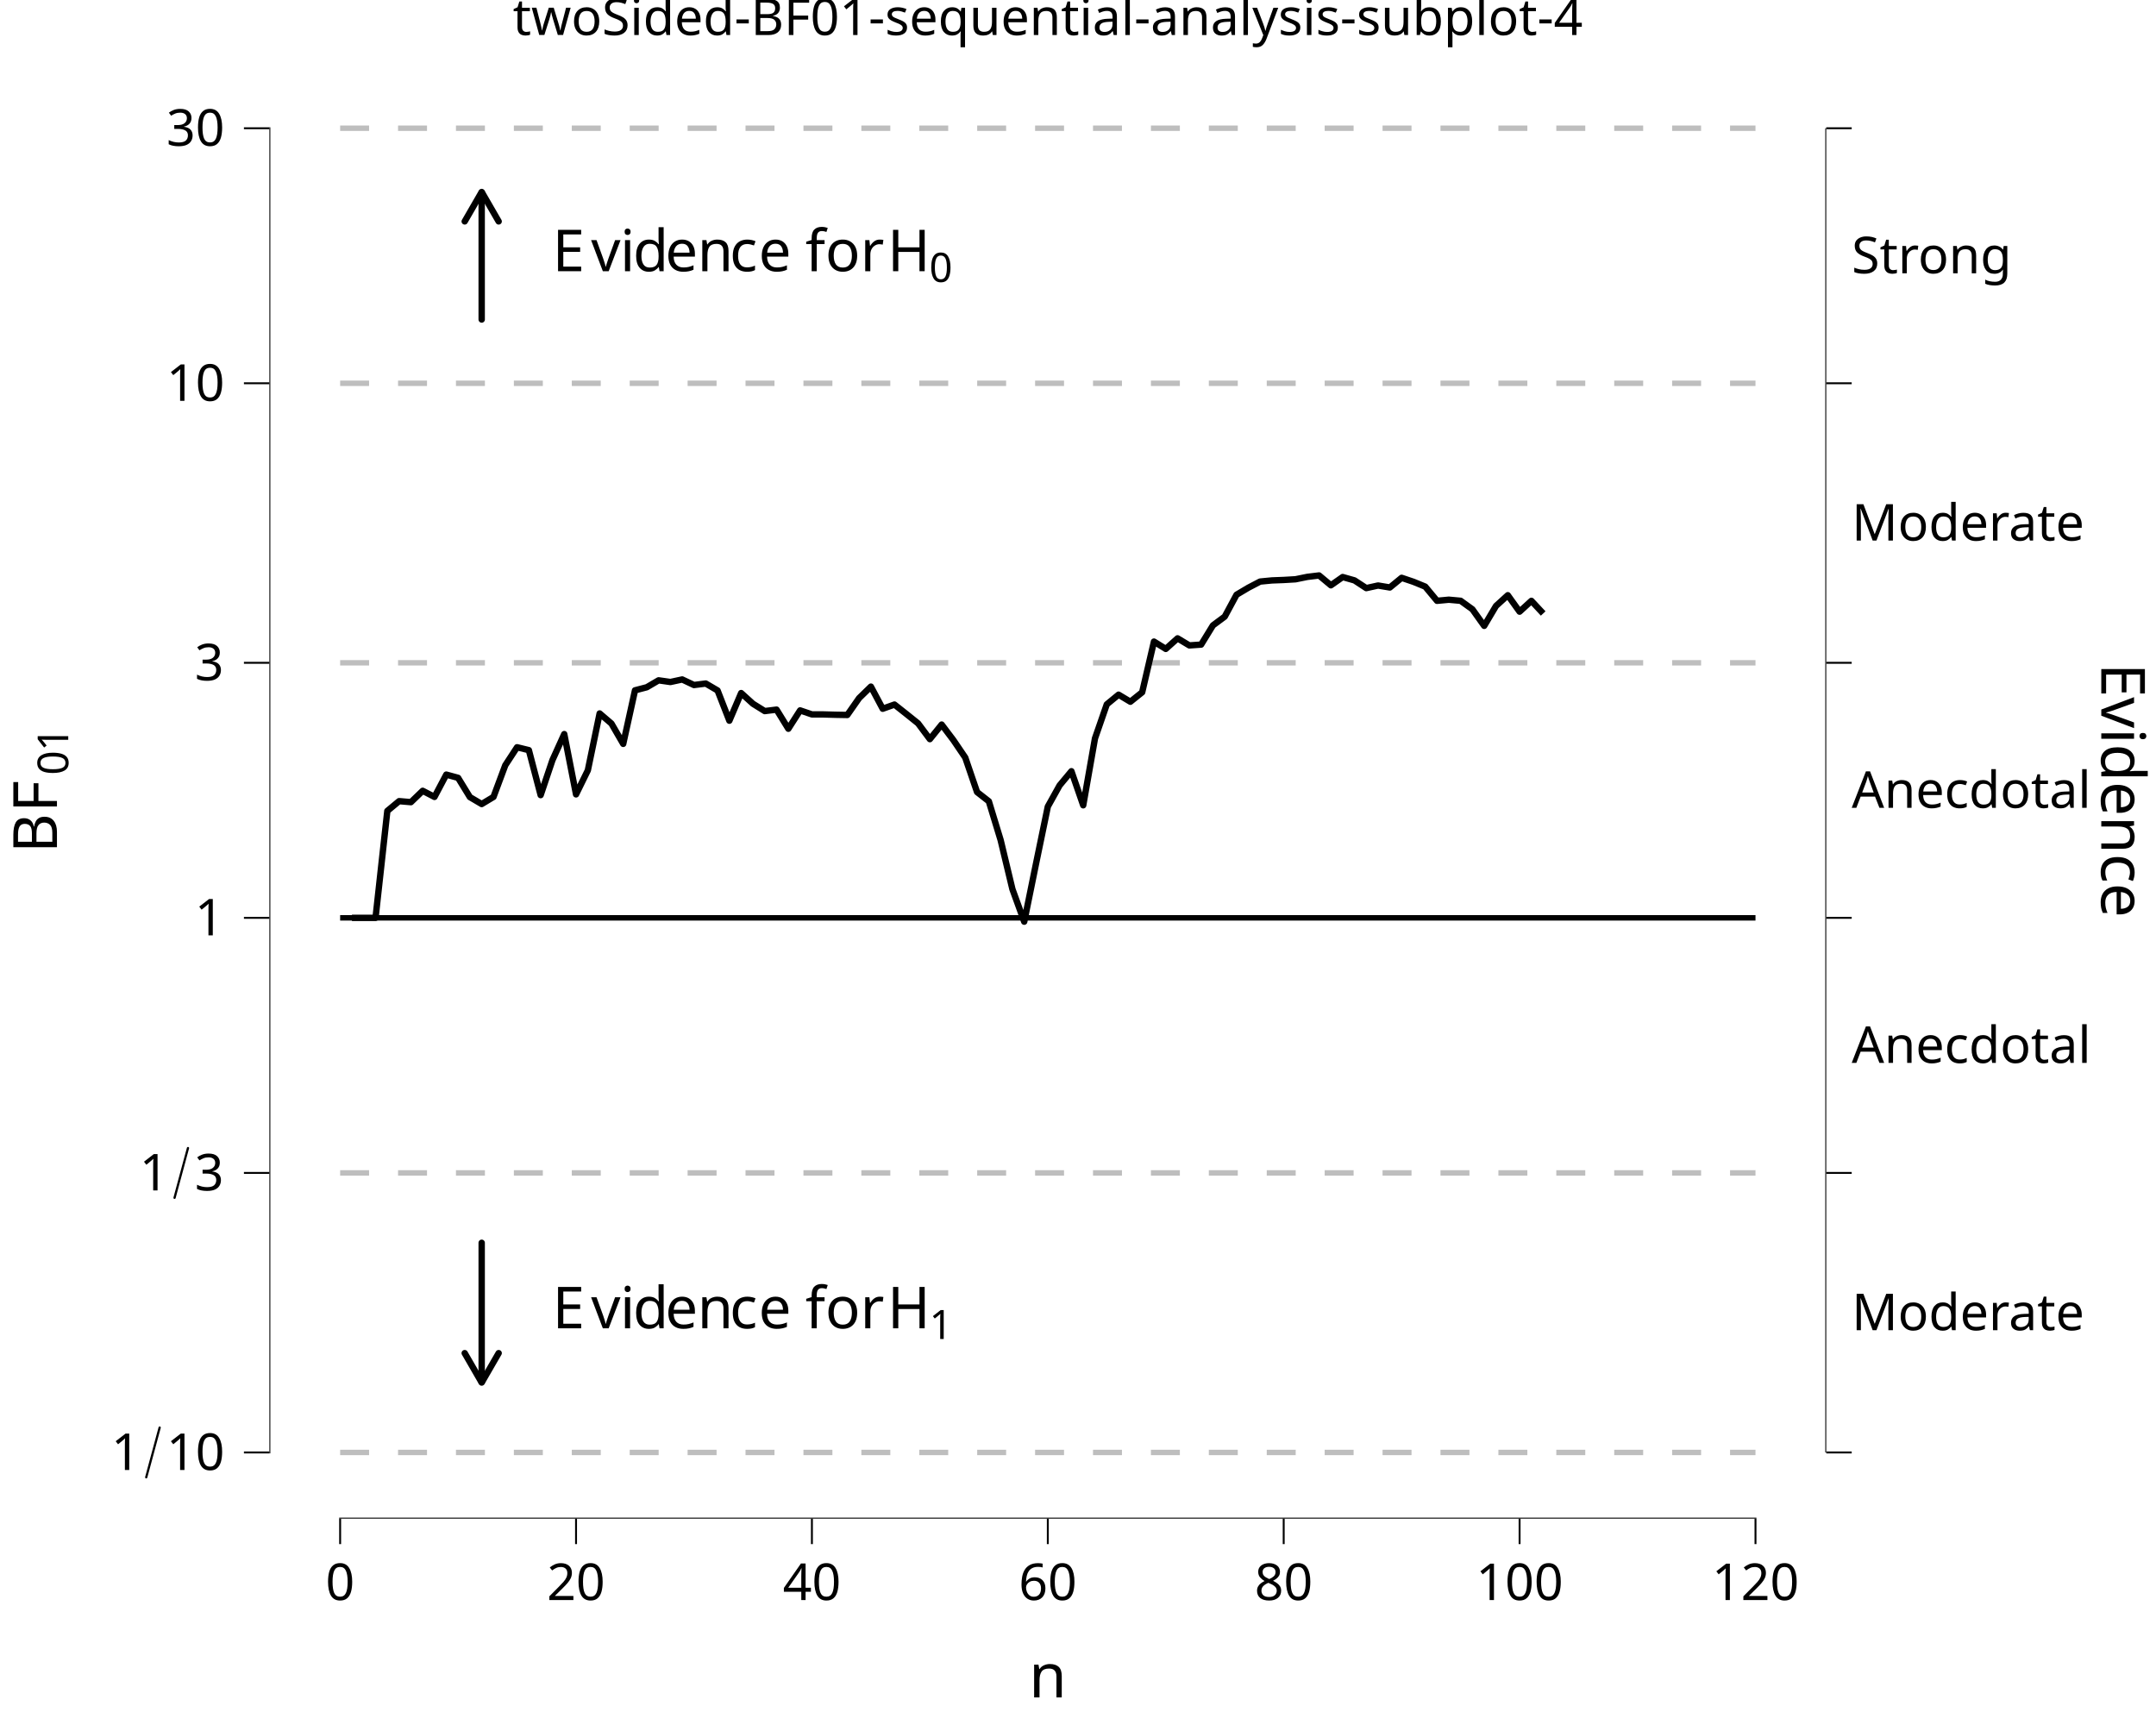
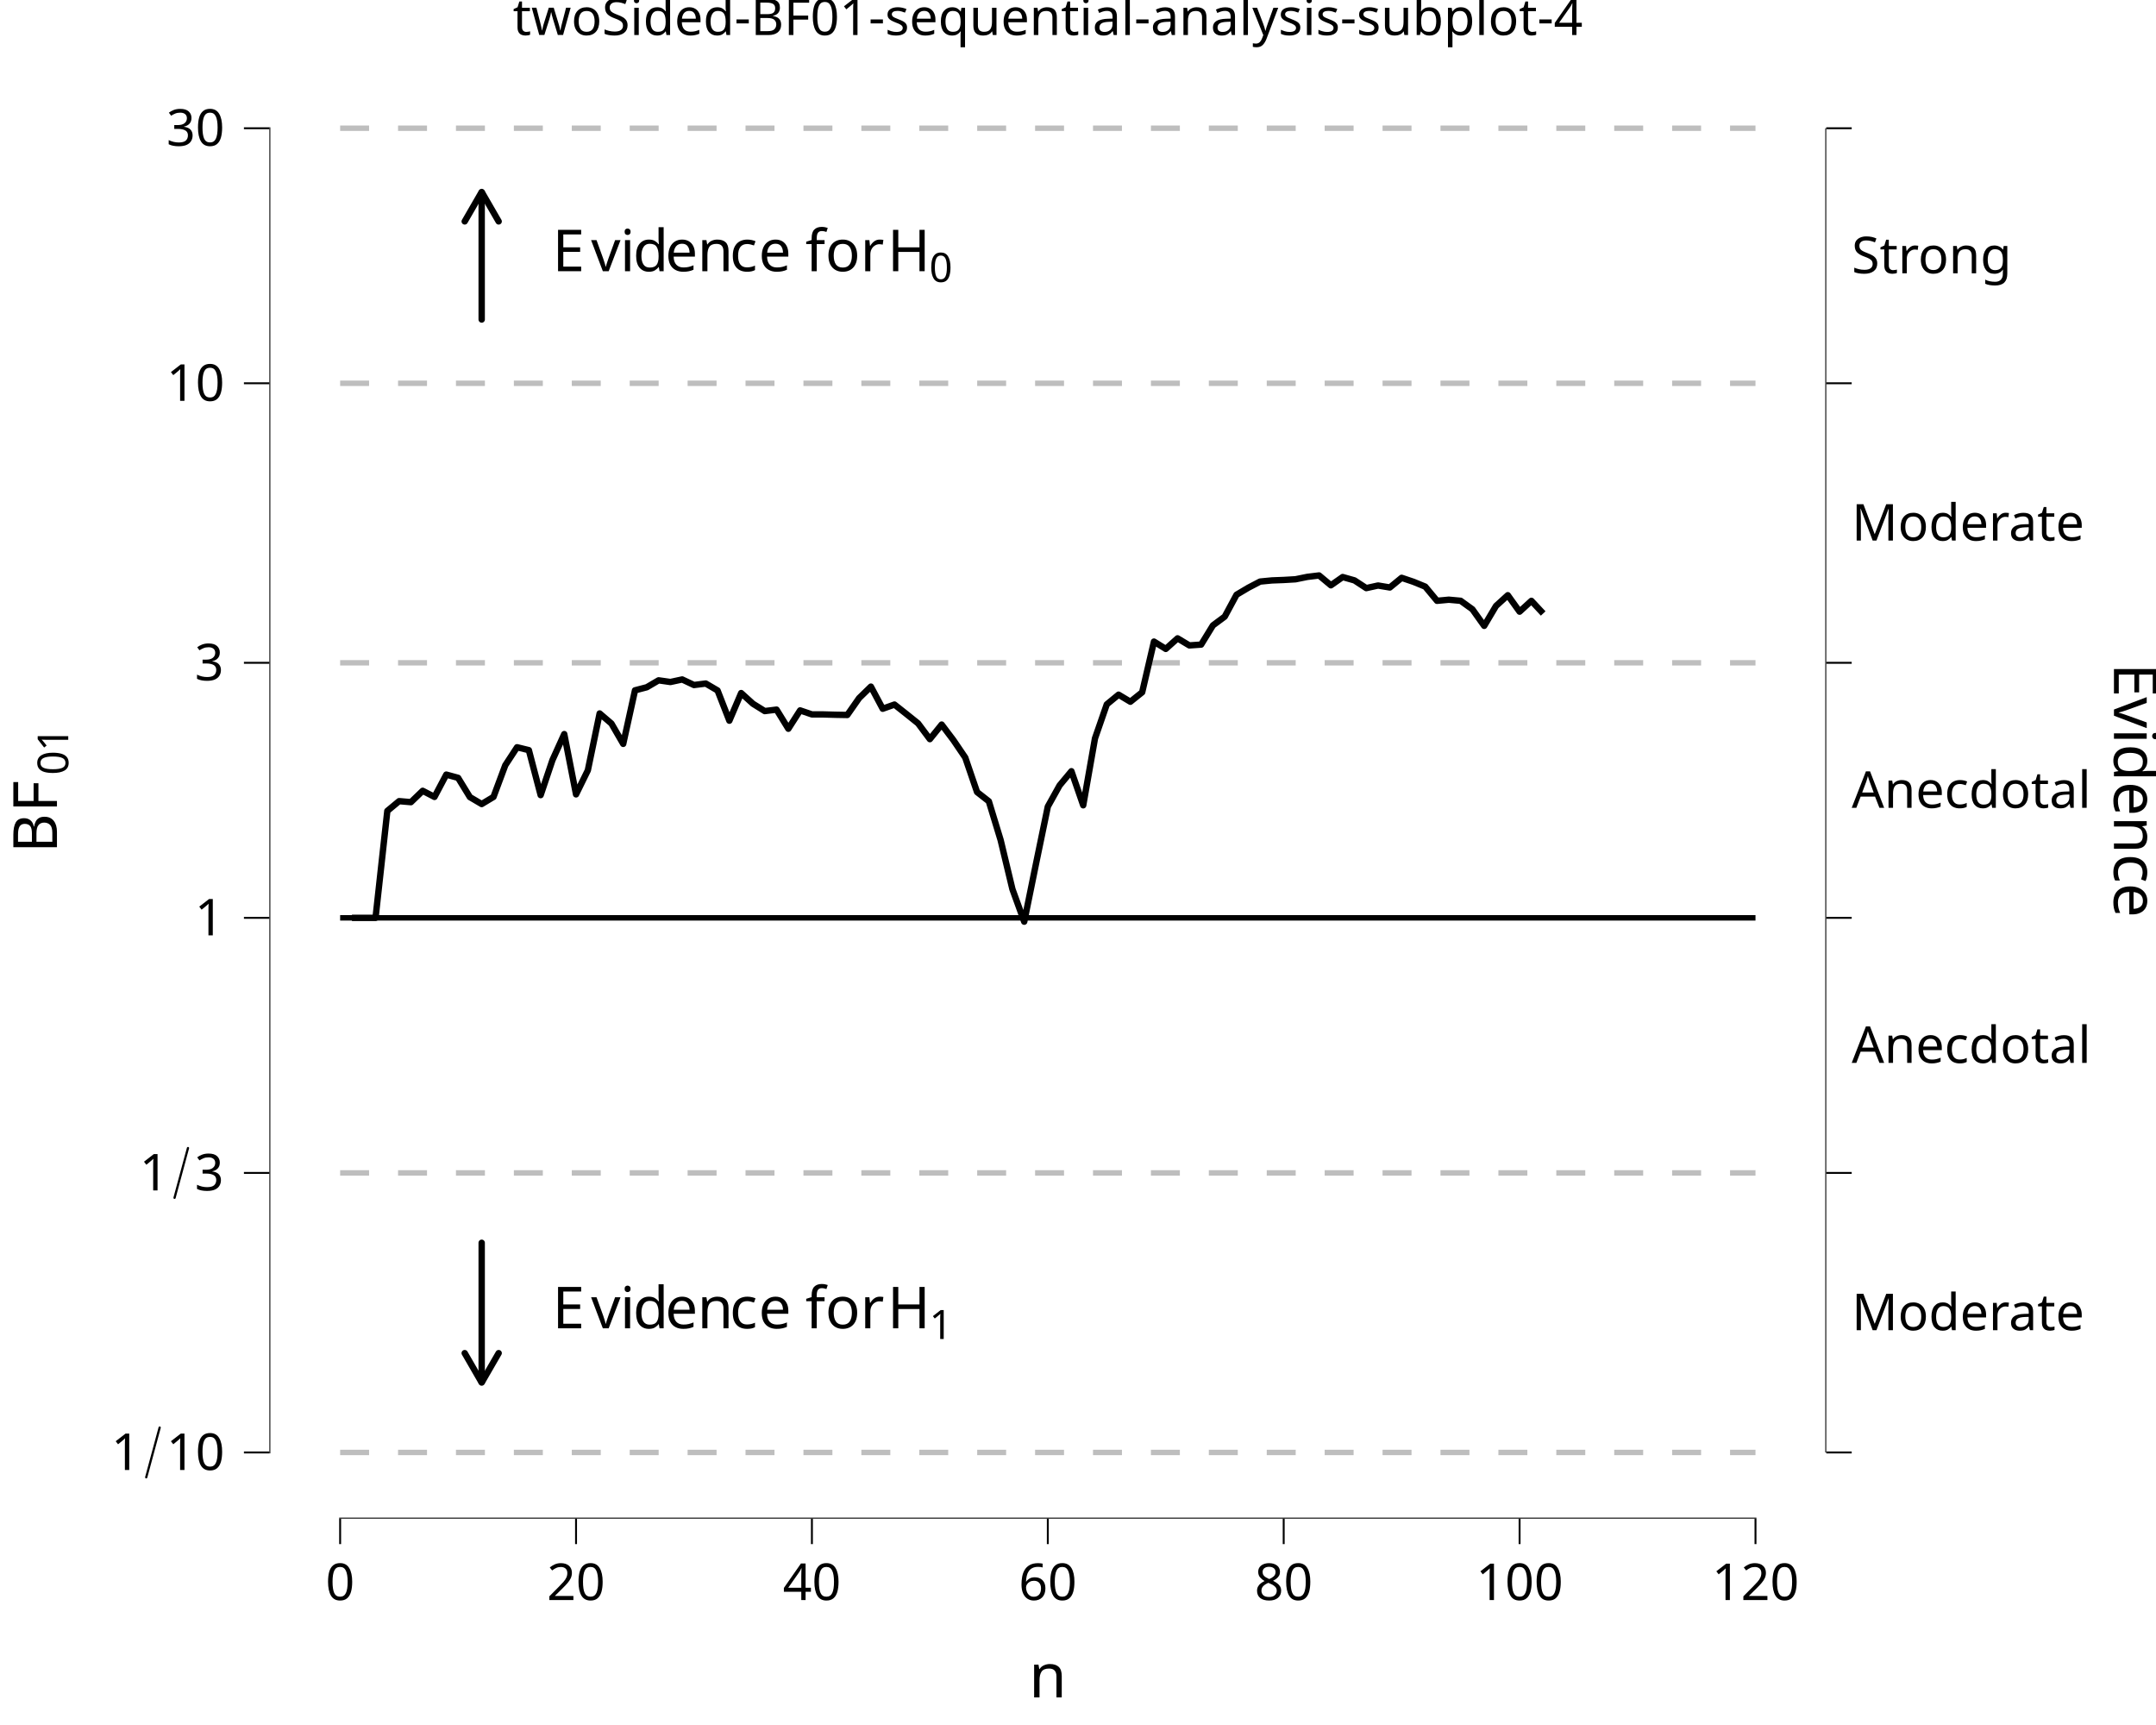
<svg xmlns="http://www.w3.org/2000/svg" class="svglite" data-engine-version="2.0" width="720.00pt" height="576.00pt" viewBox="0 0 720.00 576.00">
  <defs>
    <style type="text/css">
    .svglite line, .svglite polyline, .svglite polygon, .svglite path, .svglite rect, .svglite circle {
      fill: none;
      stroke: #000000;
      stroke-linecap: round;
      stroke-linejoin: round;
      stroke-miterlimit: 10.00;
    }
  </style>
  </defs>
  <rect width="100%" height="100%" style="stroke: none; fill: #FFFFFF;" />
  <defs>
    <clipPath id="cpMC4wMHw3MjAuMDB8MC4wMHw1NzYuMDA=">
      <rect x="0.00" y="0.00" width="720.00" height="576.00" />
    </clipPath>
  </defs>
  <g clip-path="url(#cpMC4wMHw3MjAuMDB8MC4wMHw1NzYuMDA=)">
    <rect x="-0" y="0.00" width="720.00" height="576.00" style="stroke-width: 10.67; stroke: none;" />
  </g>
  <defs>
    <clipPath id="cpODkuOTZ8NjA5Ljg4fDIwLjcxfDUwNy4wOQ==">
      <rect x="89.96" y="20.71" width="519.92" height="486.39" />
    </clipPath>
  </defs>
  <g clip-path="url(#cpODkuOTZ8NjA5Ljg4fDIwLjcxfDUwNy4wOQ==)">
    <rect x="89.96" y="20.71" width="519.92" height="486.39" style="stroke-width: 10.67; stroke: none;" />
    <line x1="113.59" y1="484.99" x2="586.25" y2="484.99" style="stroke-width: 1.81; stroke: #BEBEBE; stroke-dasharray: 9.67,9.67; stroke-linecap: butt;" />
    <line x1="113.59" y1="391.65" x2="586.25" y2="391.65" style="stroke-width: 1.81; stroke: #BEBEBE; stroke-dasharray: 9.67,9.67; stroke-linecap: butt;" />
    <line x1="113.59" y1="306.48" x2="586.25" y2="306.48" style="stroke-width: 1.81; stroke-linecap: butt;" />
    <line x1="113.59" y1="221.32" x2="586.25" y2="221.32" style="stroke-width: 1.81; stroke: #BEBEBE; stroke-dasharray: 9.67,9.67; stroke-linecap: butt;" />
    <line x1="113.59" y1="127.98" x2="586.25" y2="127.98" style="stroke-width: 1.81; stroke: #BEBEBE; stroke-dasharray: 9.67,9.67; stroke-linecap: butt;" />
    <line x1="113.59" y1="42.82" x2="586.25" y2="42.82" style="stroke-width: 1.81; stroke: #BEBEBE; stroke-dasharray: 9.67,9.67; stroke-linecap: butt;" />
    <polyline points="117.53,306.48 121.47,306.48 125.41,306.48 129.35,270.78 133.29,267.51 137.23,267.85 141.16,264.06 145.10,266.10 149.04,258.65 152.98,259.73 156.92,266.16 160.86,268.48 164.80,266.11 168.74,255.53 172.67,249.52 176.61,250.48 180.55,265.50 184.49,253.81 188.43,245.12 192.37,265.25 196.31,257.22 200.25,238.23 204.18,241.59 208.12,248.39 212.06,230.51 216.00,229.48 219.94,227.17 223.88,227.73 227.82,226.88 231.76,228.74 235.69,228.24 239.63,230.55 243.57,240.65 247.51,231.42 251.45,234.99 255.39,237.44 259.33,236.95 263.27,243.34 267.20,237.21 271.14,238.55 275.08,238.56 279.02,238.67 282.96,238.74 286.90,233.11 290.84,229.27 294.78,236.66 298.71,235.26 302.65,238.38 306.59,241.54 310.53,246.81 314.47,241.94 318.41,247.16 322.35,252.97 326.29,264.48 330.22,267.56 334.16,280.50 338.10,296.91 342.04,307.76 345.98,288.39 349.92,269.33 353.86,262.25 357.80,257.52 361.74,268.90 365.67,246.56 369.61,235.20 373.55,231.96 377.49,234.32 381.43,231.16 385.37,214.23 389.31,216.68 393.25,213.15 397.18,215.51 401.12,215.24 405.06,208.82 409.00,205.90 412.94,198.59 416.88,196.25 420.82,194.19 424.76,193.81 428.69,193.66 432.63,193.43 436.57,192.63 440.51,192.15 444.45,195.44 448.39,192.68 452.33,193.80 456.27,196.38 460.20,195.51 464.14,196.17 468.08,192.94 472.02,194.27 475.96,195.88 479.90,200.62 483.84,200.25 487.78,200.61 491.71,203.45 495.65,208.98 499.59,202.34 503.53,198.75 507.47,204.24 511.41,200.63 515.35,204.85 " style="stroke-width: 2.13; stroke-linecap: butt;" />
    <line x1="160.86" y1="414.98" x2="160.86" y2="461.65" style="stroke-width: 2.13; stroke-linejoin: bevel;" />
    <polyline points="155.19,451.83 160.86,461.65 166.53,451.83 " style="stroke-width: 2.13; stroke-linejoin: bevel;" />
    <line x1="160.86" y1="106.69" x2="160.86" y2="64.11" style="stroke-width: 2.13; stroke-linejoin: bevel;" />
    <polyline points="166.53,73.93 160.86,64.11 155.19,73.93 " style="stroke-width: 2.13; stroke-linejoin: bevel;" />
    <text x="184.49" y="443.54" style="font-size: 19.35px; font-family: sans;" textLength="12.91px" lengthAdjust="spacingAndGlyphs">E</text>
    <text x="197.40" y="443.54" style="font-size: 19.35px; font-family: sans;" textLength="9.68px" lengthAdjust="spacingAndGlyphs">v</text>
    <text x="207.08" y="443.54" style="font-size: 19.35px; font-family: sans;" textLength="4.30px" lengthAdjust="spacingAndGlyphs">i</text>
    <text x="211.38" y="443.54" style="font-size: 19.35px; font-family: sans;" textLength="10.76px" lengthAdjust="spacingAndGlyphs">d</text>
    <text x="222.14" y="443.54" style="font-size: 19.35px; font-family: sans;" textLength="10.76px" lengthAdjust="spacingAndGlyphs">e</text>
    <text x="232.90" y="443.54" style="font-size: 19.35px; font-family: sans;" textLength="10.76px" lengthAdjust="spacingAndGlyphs">n</text>
    <text x="243.66" y="443.54" style="font-size: 19.35px; font-family: sans;" textLength="9.68px" lengthAdjust="spacingAndGlyphs">c</text>
    <text x="253.34" y="443.54" style="font-size: 19.35px; font-family: sans;" textLength="10.76px" lengthAdjust="spacingAndGlyphs">e</text>
    <text x="264.10" y="443.54" style="font-size: 19.35px; font-family: sans;" textLength="4.84px" lengthAdjust="spacingAndGlyphs"> </text>
    <text x="268.94" y="443.54" style="font-size: 19.35px; font-family: sans;" textLength="22.58px" lengthAdjust="spacingAndGlyphs">for</text>
    <text x="291.52" y="443.54" style="font-size: 19.35px; font-family: sans;" textLength="4.84px" lengthAdjust="spacingAndGlyphs"> </text>
    <text x="296.36" y="443.54" style="font-size: 19.35px; font-family: sans;" textLength="13.98px" lengthAdjust="spacingAndGlyphs">H</text>
    <text x="310.34" y="447.12" style="font-size: 13.54px; font-family: sans;" textLength="7.53px" lengthAdjust="spacingAndGlyphs">1</text>
    <text x="184.49" y="90.56" style="font-size: 19.35px; font-family: sans;" textLength="12.91px" lengthAdjust="spacingAndGlyphs">E</text>
    <text x="197.40" y="90.56" style="font-size: 19.35px; font-family: sans;" textLength="9.68px" lengthAdjust="spacingAndGlyphs">v</text>
    <text x="207.08" y="90.56" style="font-size: 19.35px; font-family: sans;" textLength="4.30px" lengthAdjust="spacingAndGlyphs">i</text>
    <text x="211.38" y="90.56" style="font-size: 19.35px; font-family: sans;" textLength="10.76px" lengthAdjust="spacingAndGlyphs">d</text>
    <text x="222.14" y="90.56" style="font-size: 19.35px; font-family: sans;" textLength="10.76px" lengthAdjust="spacingAndGlyphs">e</text>
    <text x="232.90" y="90.56" style="font-size: 19.35px; font-family: sans;" textLength="10.76px" lengthAdjust="spacingAndGlyphs">n</text>
    <text x="243.66" y="90.56" style="font-size: 19.35px; font-family: sans;" textLength="9.68px" lengthAdjust="spacingAndGlyphs">c</text>
    <text x="253.34" y="90.56" style="font-size: 19.35px; font-family: sans;" textLength="10.76px" lengthAdjust="spacingAndGlyphs">e</text>
    <text x="264.10" y="90.56" style="font-size: 19.35px; font-family: sans;" textLength="4.84px" lengthAdjust="spacingAndGlyphs"> </text>
    <text x="268.94" y="90.56" style="font-size: 19.35px; font-family: sans;" textLength="22.58px" lengthAdjust="spacingAndGlyphs">for</text>
    <text x="291.52" y="90.56" style="font-size: 19.35px; font-family: sans;" textLength="4.84px" lengthAdjust="spacingAndGlyphs"> </text>
    <text x="296.36" y="90.56" style="font-size: 19.35px; font-family: sans;" textLength="13.98px" lengthAdjust="spacingAndGlyphs">H</text>
    <text x="310.34" y="94.14" style="font-size: 13.54px; font-family: sans;" textLength="7.53px" lengthAdjust="spacingAndGlyphs">0</text>
    <line x1="113.27" y1="507.09" x2="586.56" y2="507.09" style="stroke-width: 0.64; stroke-linecap: butt;" />
    <line x1="89.96" y1="485.30" x2="89.96" y2="42.50" style="stroke-width: 0.64; stroke-linecap: butt;" />
    <line x1="609.88" y1="484.99" x2="609.88" y2="42.82" style="stroke-width: 0.64; stroke-linecap: butt;" />
    <rect x="89.96" y="20.71" width="519.92" height="486.39" style="stroke-width: 0.00; stroke: none;" />
  </g>
  <g clip-path="url(#cpMC4wMHw3MjAuMDB8MC4wMHw1NzYuMDA=)">
    <polyline points="89.96,507.09 89.96,20.71 " style="stroke-width: 0.00; stroke: none; stroke-linecap: butt;" />
    <text x="37.13" y="490.84" style="font-size: 17.00px; font-family: sans;" textLength="9.46px" lengthAdjust="spacingAndGlyphs">1</text>
    <polyline points="48.83,493.29 53.32,476.68 " style="stroke-width: 0.75;" />
    <text x="55.57" y="490.84" style="font-size: 17.00px; font-family: sans;" textLength="18.91px" lengthAdjust="spacingAndGlyphs">10</text>
    <text x="46.58" y="397.50" style="font-size: 17.00px; font-family: sans;" textLength="9.46px" lengthAdjust="spacingAndGlyphs">1</text>
    <polyline points="58.29,399.96 62.78,383.35 " style="stroke-width: 0.75;" />
    <text x="65.03" y="397.50" style="font-size: 17.00px; font-family: sans;" textLength="9.46px" lengthAdjust="spacingAndGlyphs">3</text>
    <text x="65.03" y="312.33" style="font-size: 17.00px; font-family: sans;" textLength="9.46px" lengthAdjust="spacingAndGlyphs">1</text>
    <text x="65.03" y="227.17" style="font-size: 17.00px; font-family: sans;" textLength="9.46px" lengthAdjust="spacingAndGlyphs">3</text>
    <text x="55.57" y="133.84" style="font-size: 17.00px; font-family: sans;" textLength="18.91px" lengthAdjust="spacingAndGlyphs">10</text>
    <text x="55.57" y="48.67" style="font-size: 17.00px; font-family: sans;" textLength="18.91px" lengthAdjust="spacingAndGlyphs">30</text>
    <polyline points="81.46,484.99 89.96,484.99 " style="stroke-width: 0.64; stroke-linecap: butt;" />
    <polyline points="81.46,391.65 89.96,391.65 " style="stroke-width: 0.64; stroke-linecap: butt;" />
    <polyline points="81.46,306.48 89.96,306.48 " style="stroke-width: 0.64; stroke-linecap: butt;" />
    <polyline points="81.46,221.32 89.96,221.32 " style="stroke-width: 0.64; stroke-linecap: butt;" />
    <polyline points="81.46,127.98 89.96,127.98 " style="stroke-width: 0.64; stroke-linecap: butt;" />
    <polyline points="81.46,42.82 89.96,42.82 " style="stroke-width: 0.64; stroke-linecap: butt;" />
    <polyline points="609.88,507.09 609.88,20.71 " style="stroke-width: 0.00; stroke: none; stroke-linecap: butt;" />
-     <polyline points="609.88,484.99 618.38,484.99 " style="stroke-width: 0.64; stroke-linecap: butt;" />
-     <polyline points="609.88,438.32 618.38,438.32 " style="stroke-width: 0.64; stroke: none; stroke-linecap: butt;" />
-     <polyline points="609.88,391.65 618.38,391.65 " style="stroke-width: 0.64; stroke-linecap: butt;" />
-     <polyline points="609.88,349.07 618.38,349.07 " style="stroke-width: 0.64; stroke: none; stroke-linecap: butt;" />
-     <polyline points="609.88,306.48 618.38,306.48 " style="stroke-width: 0.64; stroke-linecap: butt;" />
-     <polyline points="609.88,263.90 618.38,263.90 " style="stroke-width: 0.64; stroke: none; stroke-linecap: butt;" />
-     <polyline points="609.88,221.32 618.38,221.32 " style="stroke-width: 0.64; stroke-linecap: butt;" />
-     <polyline points="609.88,174.65 618.38,174.65 " style="stroke-width: 0.64; stroke: none; stroke-linecap: butt;" />
-     <polyline points="609.88,127.98 618.38,127.98 " style="stroke-width: 0.64; stroke-linecap: butt;" />
-     <polyline points="609.88,85.40 618.38,85.40 " style="stroke-width: 0.64; stroke: none; stroke-linecap: butt;" />
-     <polyline points="609.88,42.82 618.38,42.82 " style="stroke-width: 0.64; stroke-linecap: butt;" />
+     <polyline points="618.38,484.99 609.88,484.99 " style="stroke-width: 0.64; stroke-linecap: butt;" />
+     <polyline points="618.38,438.32 609.88,438.32 " style="stroke-width: 0.64; stroke: none; stroke-linecap: butt;" />
+     <polyline points="618.38,391.65 609.88,391.65 " style="stroke-width: 0.64; stroke-linecap: butt;" />
+     <polyline points="618.38,349.07 609.88,349.07 " style="stroke-width: 0.64; stroke: none; stroke-linecap: butt;" />
+     <polyline points="618.38,306.48 609.88,306.48 " style="stroke-width: 0.64; stroke-linecap: butt;" />
+     <polyline points="618.38,263.90 609.88,263.90 " style="stroke-width: 0.64; stroke: none; stroke-linecap: butt;" />
+     <polyline points="618.38,221.32 609.88,221.32 " style="stroke-width: 0.64; stroke-linecap: butt;" />
+     <polyline points="618.38,174.65 609.88,174.65 " style="stroke-width: 0.64; stroke: none; stroke-linecap: butt;" />
+     <polyline points="618.38,127.98 609.88,127.98 " style="stroke-width: 0.64; stroke-linecap: butt;" />
+     <polyline points="618.38,85.40 609.88,85.40 " style="stroke-width: 0.64; stroke: none; stroke-linecap: butt;" />
+     <polyline points="618.38,42.82 609.88,42.82 " style="stroke-width: 0.64; stroke-linecap: butt;" />
    <text x="618.38" y="444.17" style="font-size: 17.00px; font-family: sans;" textLength="71.83px" lengthAdjust="spacingAndGlyphs">Moderate</text>
    <text x="618.38" y="354.92" style="font-size: 17.00px; font-family: sans;" textLength="75.62px" lengthAdjust="spacingAndGlyphs">Anecdotal</text>
    <text x="618.38" y="269.75" style="font-size: 17.00px; font-family: sans;" textLength="75.62px" lengthAdjust="spacingAndGlyphs">Anecdotal</text>
    <text x="618.38" y="180.50" style="font-size: 17.00px; font-family: sans;" textLength="71.83px" lengthAdjust="spacingAndGlyphs">Moderate</text>
    <text x="618.38" y="91.25" style="font-size: 17.00px; font-family: sans;" textLength="50.09px" lengthAdjust="spacingAndGlyphs">Strong</text>
    <polyline points="89.96,507.09 609.88,507.09 " style="stroke-width: 0.00; stroke: none; stroke-linecap: butt;" />
    <polyline points="113.59,515.60 113.59,507.09 " style="stroke-width: 0.64; stroke-linecap: butt;" />
    <polyline points="192.37,515.60 192.37,507.09 " style="stroke-width: 0.64; stroke-linecap: butt;" />
    <polyline points="271.14,515.60 271.14,507.09 " style="stroke-width: 0.64; stroke-linecap: butt;" />
    <polyline points="349.92,515.60 349.92,507.09 " style="stroke-width: 0.64; stroke-linecap: butt;" />
    <polyline points="428.69,515.60 428.69,507.09 " style="stroke-width: 0.64; stroke-linecap: butt;" />
    <polyline points="507.47,515.60 507.47,507.09 " style="stroke-width: 0.64; stroke-linecap: butt;" />
    <polyline points="586.25,515.60 586.25,507.09 " style="stroke-width: 0.64; stroke-linecap: butt;" />
    <text x="113.59" y="534.27" text-anchor="middle" style="font-size: 17.00px; font-family: sans;" textLength="9.46px" lengthAdjust="spacingAndGlyphs">0</text>
    <text x="192.37" y="534.27" text-anchor="middle" style="font-size: 17.00px; font-family: sans;" textLength="18.91px" lengthAdjust="spacingAndGlyphs">20</text>
    <text x="271.14" y="534.27" text-anchor="middle" style="font-size: 17.00px; font-family: sans;" textLength="18.91px" lengthAdjust="spacingAndGlyphs">40</text>
    <text x="349.92" y="534.27" text-anchor="middle" style="font-size: 17.00px; font-family: sans;" textLength="18.91px" lengthAdjust="spacingAndGlyphs">60</text>
    <text x="428.69" y="534.27" text-anchor="middle" style="font-size: 17.00px; font-family: sans;" textLength="18.91px" lengthAdjust="spacingAndGlyphs">80</text>
    <text x="507.47" y="534.27" text-anchor="middle" style="font-size: 17.00px; font-family: sans;" textLength="28.37px" lengthAdjust="spacingAndGlyphs">100</text>
    <text x="586.25" y="534.27" text-anchor="middle" style="font-size: 17.00px; font-family: sans;" textLength="28.37px" lengthAdjust="spacingAndGlyphs">120</text>
    <text x="349.92" y="566.78" text-anchor="middle" style="font-size: 20.40px; font-family: sans;" textLength="11.35px" lengthAdjust="spacingAndGlyphs">n</text>
    <text transform="translate(19.02,284.88) rotate(-90)" style="font-size: 20.40px; font-family: sans;" textLength="13.61px" lengthAdjust="spacingAndGlyphs">B</text>
    <text transform="translate(19.02,271.27) rotate(-90)" style="font-size: 20.40px; font-family: sans;" textLength="12.46px" lengthAdjust="spacingAndGlyphs">F</text>
    <text transform="translate(22.79,258.81) rotate(-90)" style="font-size: 14.28px; font-family: sans;" textLength="7.94px" lengthAdjust="spacingAndGlyphs">0</text>
    <text transform="translate(22.79,250.87) rotate(-90)" style="font-size: 14.28px; font-family: sans;" textLength="7.94px" lengthAdjust="spacingAndGlyphs">1</text>
-     <text transform="translate(701.73,263.90) rotate(90)" text-anchor="middle" style="font-size: 20.40px; font-family: sans;" textLength="83.94px" lengthAdjust="spacingAndGlyphs">Evidence</text>
+     <text transform="translate(705.96,263.90) rotate(90)" text-anchor="middle" style="font-size: 20.40px; font-family: sans;" textLength="83.94px" lengthAdjust="spacingAndGlyphs">Evidence</text>
    <text x="349.92" y="11.70" text-anchor="middle" style="font-size: 17.00px; font-family: sans;" textLength="342.11px" lengthAdjust="spacingAndGlyphs">twoSided-BF01-sequential-analysis-subplot-4</text>
  </g>
</svg>
